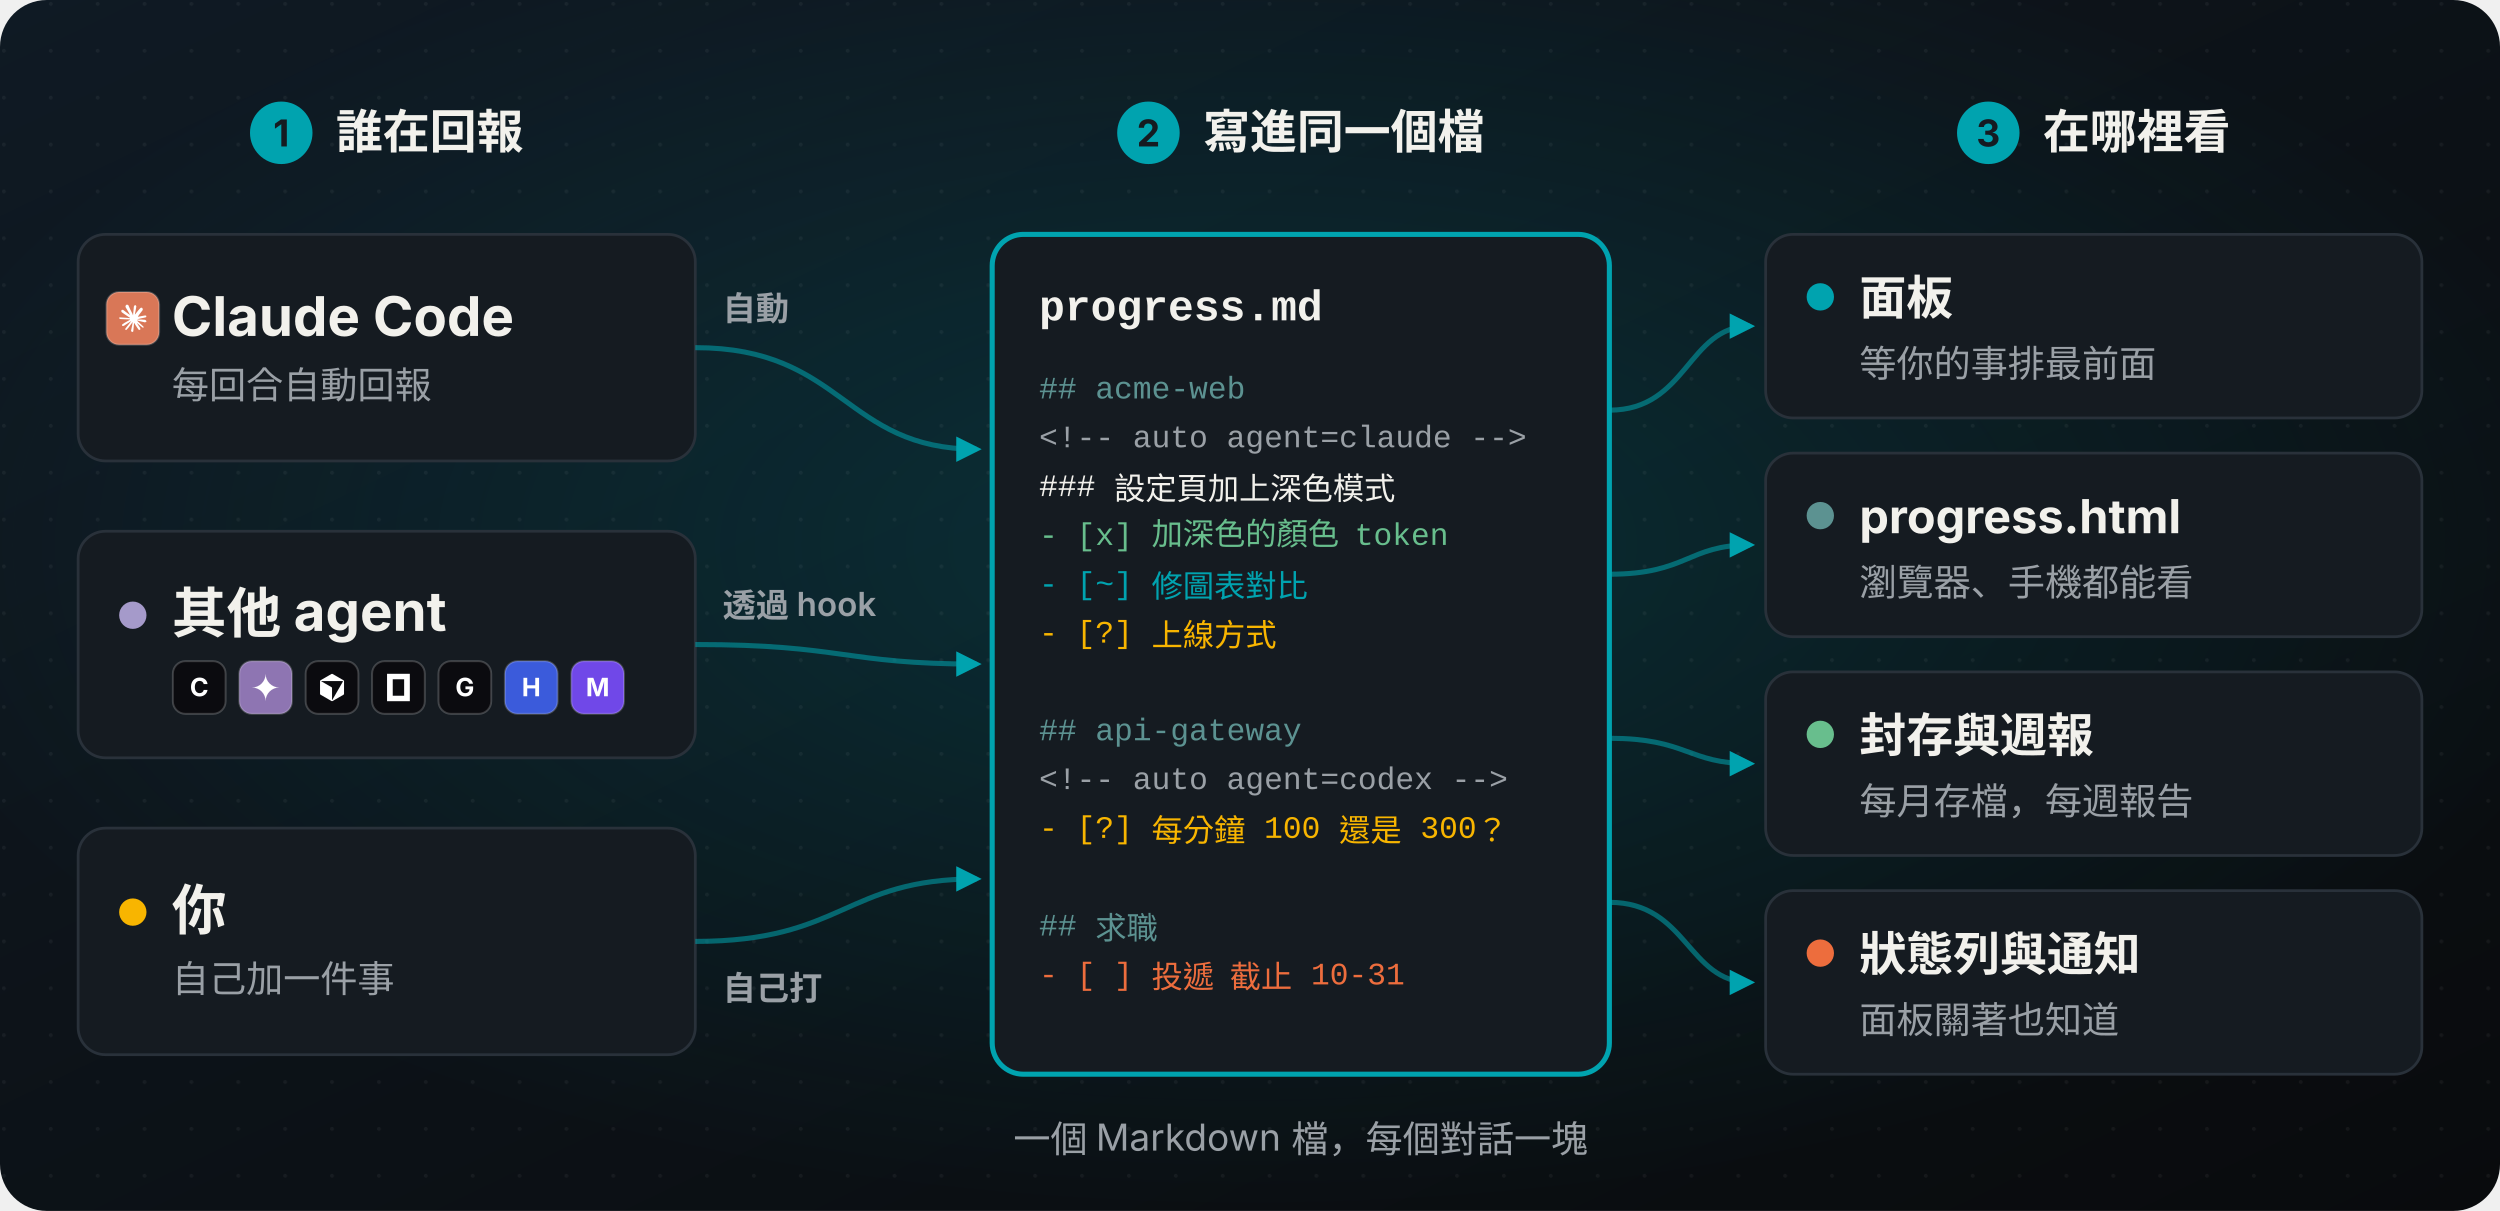
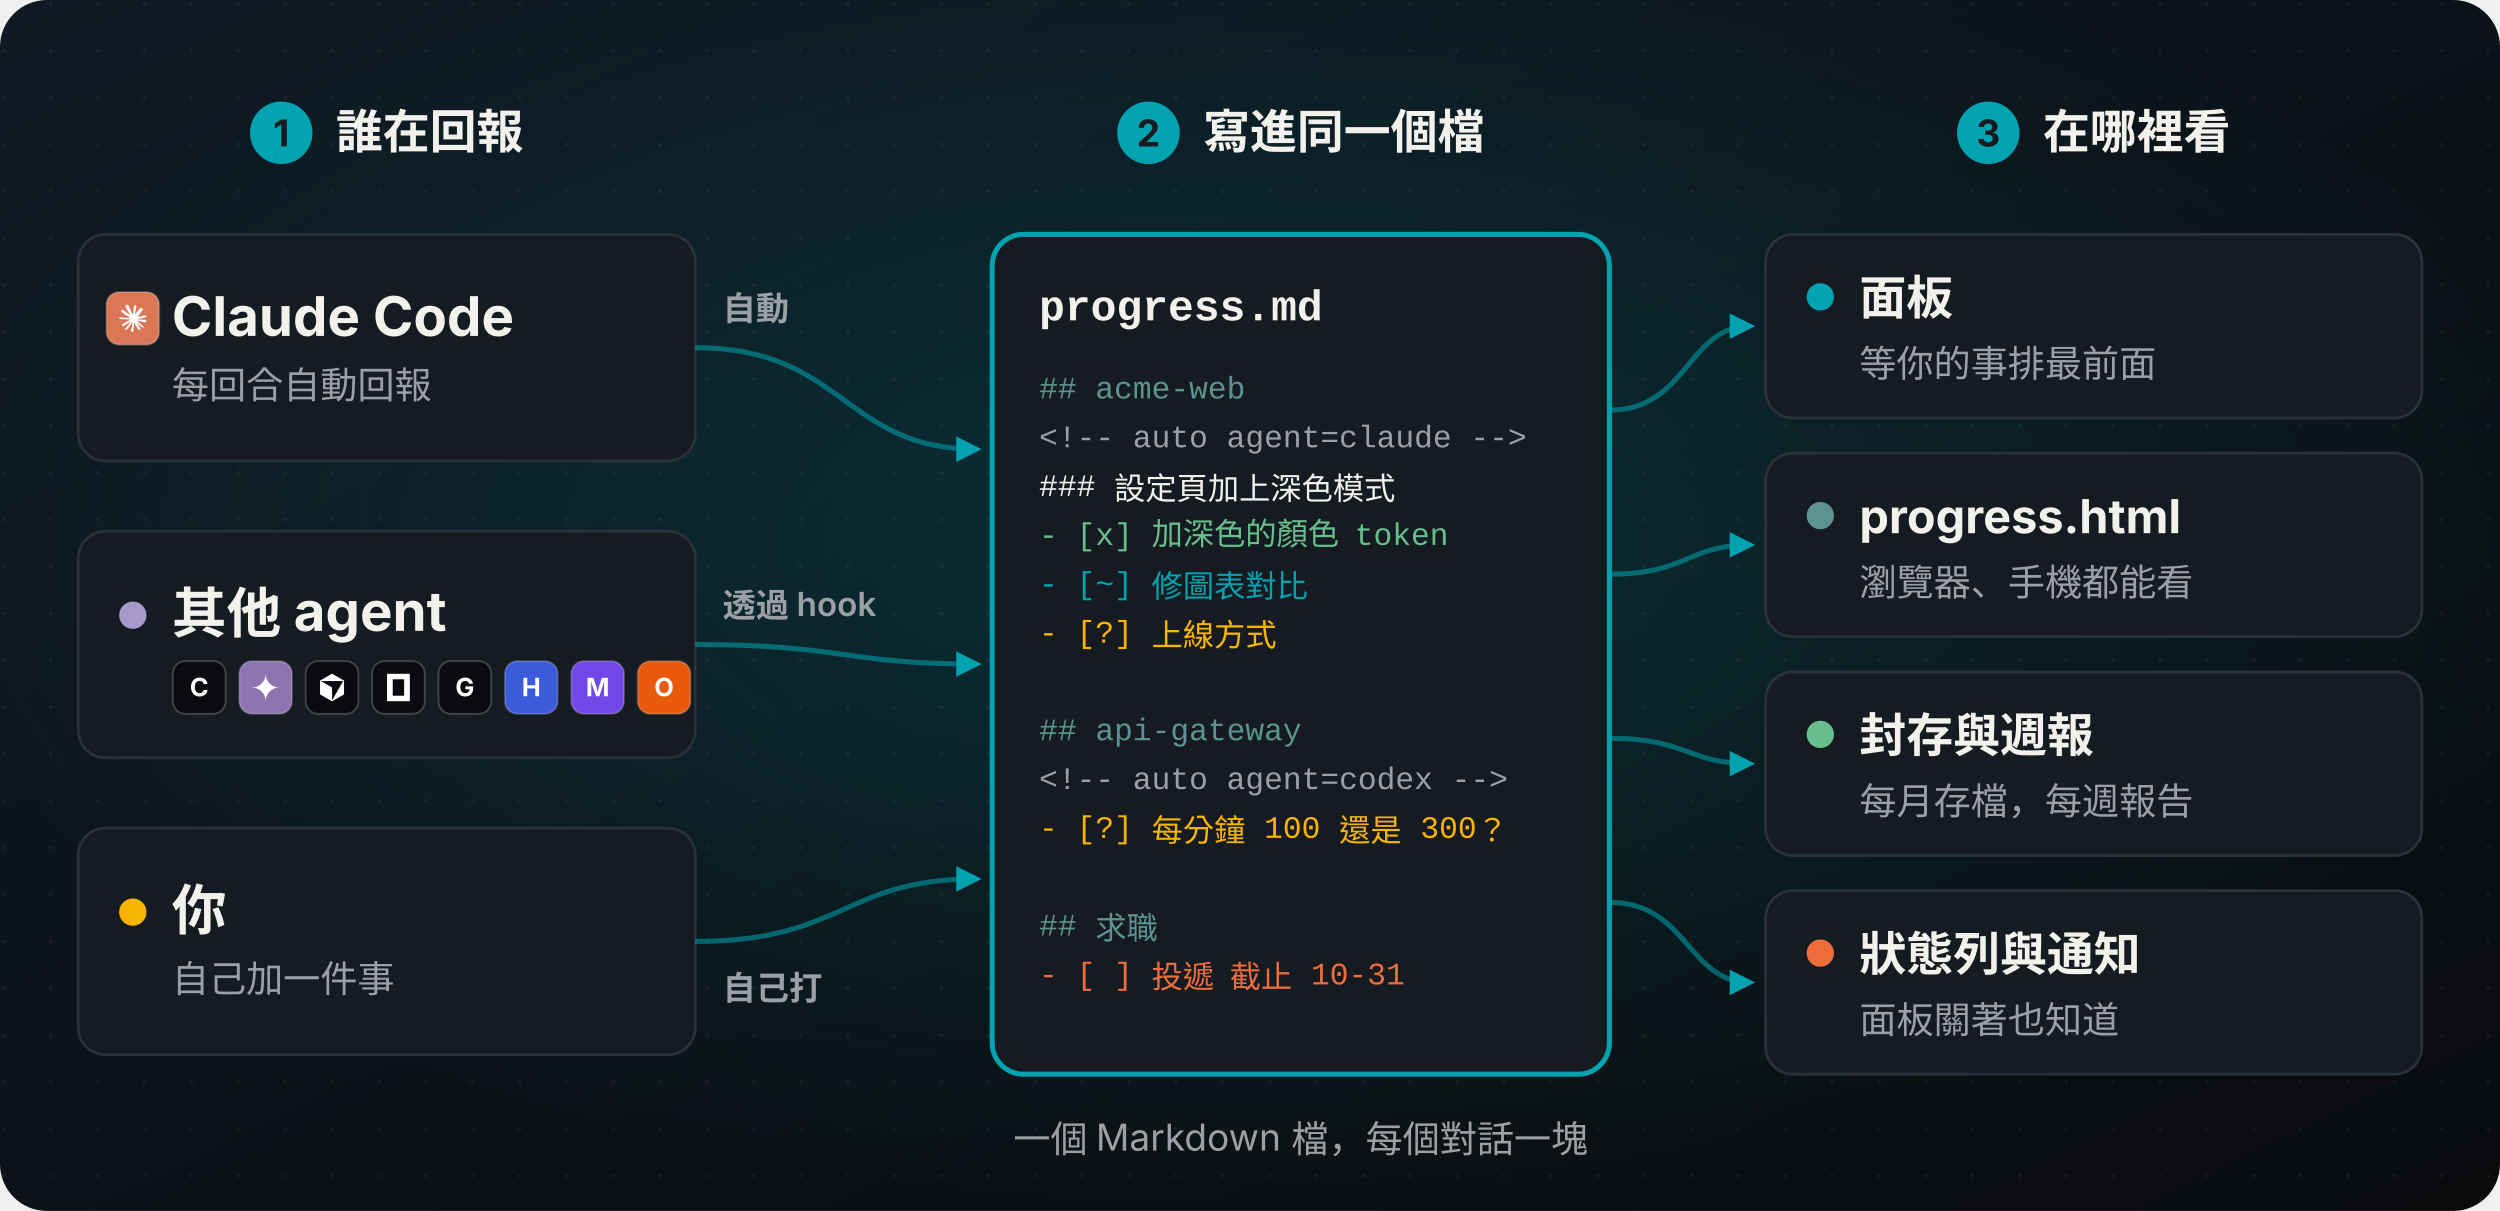
<svg xmlns="http://www.w3.org/2000/svg" width="1280" height="620" viewBox="0 0 1280 620" role="img" aria-label="progress.md: 一個 Markdown 檔，每個對話一塊">
  <defs>
    <linearGradient id="sky" x1="0" y1="0" x2="1" y2="1">
      <stop offset="0" stop-color="#0f1a24" />
      <stop offset="0.55" stop-color="#0c1116" />
      <stop offset="1" stop-color="#090b0d" />
    </linearGradient>
    <radialGradient id="glow" cx="0.5" cy="0.45" r="0.55">
      <stop offset="0" stop-color="#00A3AF" stop-opacity="0.2" />
      <stop offset="1" stop-color="#00A3AF" stop-opacity="0" />
    </radialGradient>
    <pattern id="dots" width="24" height="24" patternUnits="userSpaceOnUse">
      <circle cx="2" cy="2" r="1" fill="#fff" fill-opacity="0.05" />
    </pattern>
    <filter id="lift" x="-20%" y="-20%" width="140%" height="160%">
      <feDropShadow dx="0" dy="18" stdDeviation="22" flood-color="#000" flood-opacity="0.55" />
    </filter>
    <clipPath id="edge">
      <rect width="1280" height="620" rx="24" />
    </clipPath>
    <marker id="head" viewBox="0 0 10 10" refX="8" refY="5" markerWidth="5" markerHeight="5" orient="auto-start-reverse">
      <path d="M0 0L10 5L0 10z" fill="#00A3AF" />
    </marker>
  </defs>
  <g clip-path="url(#edge)" font-family="-apple-system, BlinkMacSystemFont, 'Segoe UI', 'Noto Sans TC', 'Noto Sans SC', 'PingFang TC', 'Microsoft JhengHei', 'Microsoft YaHei', sans-serif">
    <rect width="1280" height="620" fill="url(#sky)" />
    <rect width="1280" height="620" fill="url(#glow)" />
    <rect width="1280" height="620" fill="url(#dots)" />
    <circle cx="144" cy="68" r="16" fill="#00A3AF" />
    <text x="144" y="75" text-anchor="middle" font-size="19" font-weight="700" fill="#151b21">1</text>
    <text x="172" y="76" font-size="24" font-weight="700" fill="#f2f1ec">誰在回報</text>
    <circle cx="588" cy="68" r="16" fill="#00A3AF" />
    <text x="588" y="75" text-anchor="middle" font-size="19" font-weight="700" fill="#151b21">2</text>
    <text x="616" y="76" font-size="24" font-weight="700" fill="#f2f1ec">寫進同一個檔</text>
    <circle cx="1018" cy="68" r="16" fill="#00A3AF" />
    <text x="1018" y="75" text-anchor="middle" font-size="19" font-weight="700" fill="#151b21">3</text>
    <text x="1046" y="76" font-size="24" font-weight="700" fill="#f2f1ec">在哪裡看</text>
    <rect x="40" y="120" width="316" height="116" rx="14" fill="#151b21" stroke="#29313a" stroke-width="1.4" />
    <circle cx="68" cy="163" r="7" fill="#00A3AF" />
    <text x="88" y="172" font-size="28" font-weight="700" fill="#f2f1ec">Claude Code</text>
    <text x="88" y="204" font-size="19" fill="#9aa0a6">每回合自動回報</text>
    <rect x="54" y="149" width="28" height="28" fill="#151b21" />
    <rect x="54.5" y="149.5" width="27" height="27" rx="6.44" fill="#D97757" stroke="#fff" stroke-opacity="0.2" />
    <path transform="translate(61 156) scale(0.5833333)" fill="#fff" d="m4.714 15.956 4.717-2.647.079-.231-.079-.128h-.231l-.789-.049-2.696-.073-2.337-.097-2.265-.121-.571-.121-.534-.704.055-.352.48-.322.686.061 1.518.103 2.277.158 1.651.097 2.447.255h.389l.055-.158-.134-.097-.103-.097L6.973 9.836l-2.55-1.688-1.336-.971-.723-.492-.364-.461-.158-1.008.656-.723.88.061.225.061.892.686 1.906 1.475 2.489 1.834.364.303.146-.103.018-.073-.164-.273-1.354-2.447-1.445-2.489-.643-1.032-.17-.619c-.061-.255-.103-.467-.103-.729L6.287.134 6.7 0l.996.134.419.364.619 1.415 1.002 2.228 1.554 3.03.455.898.243.832.091.255h.158v-.146l.128-1.706.237-2.095.231-2.696.079-.759.376-.911.747-.492.583.279.48.686-.067.443-.285 1.852-.559 2.902-.364 1.943h.212l.243-.243.984-1.305 1.651-2.064.729-.82.85-.905.546-.431h1.032l.759 1.129-.34 1.166-1.062 1.348-.88 1.141-1.263 1.7-.789 1.36.073.109.188-.018 2.853-.607 1.542-.279 1.84-.316.832.389.091.395-.328.807-1.967.486-2.307.461-3.436.814-.043.03.049.061 1.548.146.662.036h1.621l3.018.225.789.522.474.638-.079.486-1.214.619-1.639-.389-3.825-.911-1.311-.328h-.182v.109l1.093 1.069 2.003 1.809 2.507 2.331.128.577-.322.455-.34-.049-2.204-1.657-.85-.747-1.925-1.621h-.128v.17l.443.65 2.344 3.521.121 1.081-.17.352-.607.212-.668-.121-1.372-1.925L14.38 17.959l-1.141-1.943-.14.079-.674 7.255-.316.37-.729.279-.607-.461-.322-.747.322-1.475.389-1.925.316-1.53.285-1.9.17-.631-.012-.043-.14.018-1.433 1.967-2.18 2.945-1.724 1.846-.413.164-.716-.37.067-.662.401-.589 2.386-3.036 1.439-1.882.929-1.087-.006-.158h-.055l-6.338 4.116-1.129.146-.486-.455.061-.747.231-.243 1.906-1.311Z" />
    <rect x="40" y="272" width="316" height="116" rx="14" fill="#151b21" stroke="#29313a" stroke-width="1.4" />
    <circle cx="68" cy="315" r="7" fill="#A59ACA" />
    <text x="88" y="324" font-size="28" font-weight="700" fill="#f2f1ec">其他 agent</text>
    <text x="88" y="356" font-size="19" fill="#9aa0a6" />
    <rect x="88.5" y="338.5" width="27" height="27" rx="6.44" fill="#0B0B0F" stroke="#fff" stroke-opacity="0.2" />
    <text x="102" y="356.48" text-anchor="middle" font-family="-apple-system, BlinkMacSystemFont, 'Segoe UI', 'Noto Sans TC', 'Noto Sans SC', 'PingFang TC', 'Microsoft JhengHei', 'Microsoft YaHei', sans-serif" font-size="13" font-weight="700" fill="#fff">C</text>
    <rect x="122.5" y="338.5" width="27" height="27" rx="6.44" fill="#8E75B2" stroke="#fff" stroke-opacity="0.2" />
    <path transform="translate(129 345) scale(0.5833333)" fill="#fff" d="M11.04 19.32Q12 21.51 12 24q0-2.49.93-4.68.96-2.19 2.58-3.81t3.81-2.55Q21.51 12 24 12q-2.49 0-4.68-.93a12.3 12.3 0 0 1-3.81-2.58 12.3 12.3 0 0 1-2.58-3.81Q12 2.49 12 0q0 2.49-.96 4.68-.93 2.19-2.55 3.81a12.3 12.3 0 0 1-3.81 2.58Q2.49 12 0 12q2.49 0 4.68.96 2.19.93 3.81 2.55t2.55 3.81" />
    <rect x="156.5" y="338.5" width="27" height="27" rx="6.44" fill="#0B0B0F" stroke="#fff" stroke-opacity="0.2" />
    <path transform="translate(163 345) scale(0.5833333)" fill="#fff" d="M11.503.131 1.891 5.678a.84.84 0 0 0-.42.726v11.188c0 .3.162.575.42.724l9.609 5.55a1 1 0 0 0 .998 0l9.61-5.55a.84.84 0 0 0 .42-.724V6.404a.84.84 0 0 0-.42-.726L12.497.131a1.01 1.01 0 0 0-.996 0M2.657 6.338h18.55c.263 0 .43.287.297.515L12.23 22.918c-.062.107-.229.064-.229-.06V12.335a.59.59 0 0 0-.295-.51l-9.11-5.257c-.109-.063-.064-.23.061-.23" />
    <rect x="190.5" y="338.5" width="27" height="27" rx="6.44" fill="#0B0B0F" stroke="#fff" stroke-opacity="0.2" />
    <path transform="translate(197 345) scale(0.5833333)" fill="#fff" d="M22 24H2V0h20zM17 4.8H7v14.4h10z" />
    <rect x="224.5" y="338.5" width="27" height="27" rx="6.44" fill="#0B0B0F" stroke="#fff" stroke-opacity="0.2" />
    <text x="238" y="356.48" text-anchor="middle" font-family="-apple-system, BlinkMacSystemFont, 'Segoe UI', 'Noto Sans TC', 'Noto Sans SC', 'PingFang TC', 'Microsoft JhengHei', 'Microsoft YaHei', sans-serif" font-size="13" font-weight="700" fill="#fff">G</text>
    <rect x="258.5" y="338.5" width="27" height="27" rx="6.44" fill="#3B5BDB" stroke="#fff" stroke-opacity="0.2" />
    <text x="272" y="356.48" text-anchor="middle" font-family="-apple-system, BlinkMacSystemFont, 'Segoe UI', 'Noto Sans TC', 'Noto Sans SC', 'PingFang TC', 'Microsoft JhengHei', 'Microsoft YaHei', sans-serif" font-size="13" font-weight="700" fill="#fff">H</text>
    <rect x="292.5" y="338.5" width="27" height="27" rx="6.44" fill="#7048E8" stroke="#fff" stroke-opacity="0.2" />
    <text x="306" y="356.48" text-anchor="middle" font-family="-apple-system, BlinkMacSystemFont, 'Segoe UI', 'Noto Sans TC', 'Noto Sans SC', 'PingFang TC', 'Microsoft JhengHei', 'Microsoft YaHei', sans-serif" font-size="13" font-weight="700" fill="#fff">M</text>
+     <rect x="326.5" y="338.5" width="27" height="27" rx="6.44" fill="#E8590C" stroke="#fff" stroke-opacity="0.2" />
+     <text x="340" y="356.48" text-anchor="middle" font-family="-apple-system, BlinkMacSystemFont, 'Segoe UI', 'Noto Sans TC', 'Noto Sans SC', 'PingFang TC', 'Microsoft JhengHei', 'Microsoft YaHei', sans-serif" font-size="13" font-weight="700" fill="#fff">O</text>
    <rect x="40" y="424" width="316" height="116" rx="14" fill="#151b21" stroke="#29313a" stroke-width="1.4" />
    <circle cx="68" cy="467" r="7" fill="#F8B500" />
    <text x="88" y="476" font-size="28" font-weight="700" fill="#f2f1ec">你</text>
    <text x="88" y="508" font-size="19" fill="#9aa0a6">自己加一件事</text>
    <path d="M356 178 C432 178 432 230 500 230" fill="none" stroke="#00A3AF" stroke-opacity="0.55" stroke-width="2.6" marker-end="url(#head)" />
    <path d="M356 330 C432 330 432 340 500 340" fill="none" stroke="#00A3AF" stroke-opacity="0.55" stroke-width="2.6" marker-end="url(#head)" />
    <path d="M356 482 C432 482 432 450 500 450" fill="none" stroke="#00A3AF" stroke-opacity="0.55" stroke-width="2.6" marker-end="url(#head)" />
    <text x="370" y="164" font-size="17" font-weight="600" fill="#9aa0a6">自動</text>
    <text x="370" y="316" font-size="17" font-weight="600" fill="#9aa0a6">透過 hook</text>
    <text x="370" y="512" font-size="17" font-weight="600" fill="#9aa0a6">自己打</text>
    <rect x="508" y="120" width="316" height="430" rx="16" fill="#151b21" stroke="#00A3AF" stroke-width="2.6" />
    <text x="532" y="164" font-family="ui-monospace, SFMono-Regular, Menlo, Consolas, 'Liberation Mono', 'Noto Sans Mono CJK TC', 'Noto Sans CJK TC', 'PingFang TC', 'Microsoft JhengHei', monospace" font-size="22" font-weight="700" fill="#f2f1ec">progress.md</text>
    <g font-family="ui-monospace, SFMono-Regular, Menlo, Consolas, 'Liberation Mono', 'Noto Sans Mono CJK TC', 'Noto Sans CJK TC', 'PingFang TC', 'Microsoft JhengHei', monospace" font-size="16">
      <text x="532" y="204" fill="#5C9291">## acme-web</text>
      <text x="532" y="229" fill="#9aa0a6">&lt;!-- auto agent=claude --&gt;</text>
      <text x="532" y="254" fill="#f2f1ec">### 設定頁加上深色模式</text>
      <text x="532" y="279" fill="#68BE8D">- [x] 加深色的顏色 token</text>
      <text x="532" y="304" fill="#00A3AF">- [~] 修圖表對比</text>
      <text x="532" y="329" fill="#F8B500">- [?] 上線方式</text>
      <text x="532" y="379" fill="#5C9291">## api-gateway</text>
      <text x="532" y="404" fill="#9aa0a6">&lt;!-- auto agent=codex --&gt;</text>
      <text x="532" y="429" fill="#F8B500">- [?] 每分鐘 100 還是 300？</text>
      <text x="532" y="479" fill="#5C9291">## 求職</text>
      <text x="532" y="504" fill="#ED6D3D">- [ ] 投遞   截止 10-31</text>
    </g>
    <text x="666" y="590" text-anchor="middle" font-size="19" fill="#9aa0a6">一個 Markdown 檔，每個對話一塊</text>
    <path d="M824 210 C864 210 864 167 896 167" fill="none" stroke="#00A3AF" stroke-opacity="0.55" stroke-width="2.6" marker-end="url(#head)" />
    <path d="M824 294 C864 294 864 279 896 279" fill="none" stroke="#00A3AF" stroke-opacity="0.55" stroke-width="2.6" marker-end="url(#head)" />
    <path d="M824 378 C864 378 864 391 896 391" fill="none" stroke="#00A3AF" stroke-opacity="0.55" stroke-width="2.6" marker-end="url(#head)" />
    <path d="M824 462 C864 462 864 503 896 503" fill="none" stroke="#00A3AF" stroke-opacity="0.55" stroke-width="2.6" marker-end="url(#head)" />
    <rect x="904" y="120" width="336" height="94" rx="14" fill="#151b21" stroke="#29313a" stroke-width="1.4" />
    <circle cx="932" cy="152" r="7" fill="#00A3AF" />
    <text x="952" y="161" font-size="24" font-weight="700" fill="#f2f1ec">面板</text>
    <text x="952" y="193" font-size="19" fill="#9aa0a6">等你的事排最前面</text>
    <rect x="904" y="232" width="336" height="94" rx="14" fill="#151b21" stroke="#29313a" stroke-width="1.4" />
    <circle cx="932" cy="264" r="7" fill="#5C9291" />
    <text x="952" y="273" font-size="24" font-weight="700" fill="#f2f1ec">progress.html</text>
    <text x="952" y="305" font-size="19" fill="#9aa0a6">瀏覽器、手機都能看</text>
    <rect x="904" y="344" width="336" height="94" rx="14" fill="#151b21" stroke="#29313a" stroke-width="1.4" />
    <circle cx="932" cy="376" r="7" fill="#68BE8D" />
    <text x="952" y="385" font-size="24" font-weight="700" fill="#f2f1ec">封存與週報</text>
    <text x="952" y="417" font-size="19" fill="#9aa0a6">每月存檔，每週報告</text>
    <rect x="904" y="456" width="336" height="94" rx="14" fill="#151b21" stroke="#29313a" stroke-width="1.4" />
    <circle cx="932" cy="488" r="7" fill="#ED6D3D" />
    <text x="952" y="497" font-size="24" font-weight="700" fill="#f2f1ec">狀態列與通知</text>
    <text x="952" y="529" font-size="19" fill="#9aa0a6">面板關著也知道</text>
  </g>
</svg>
